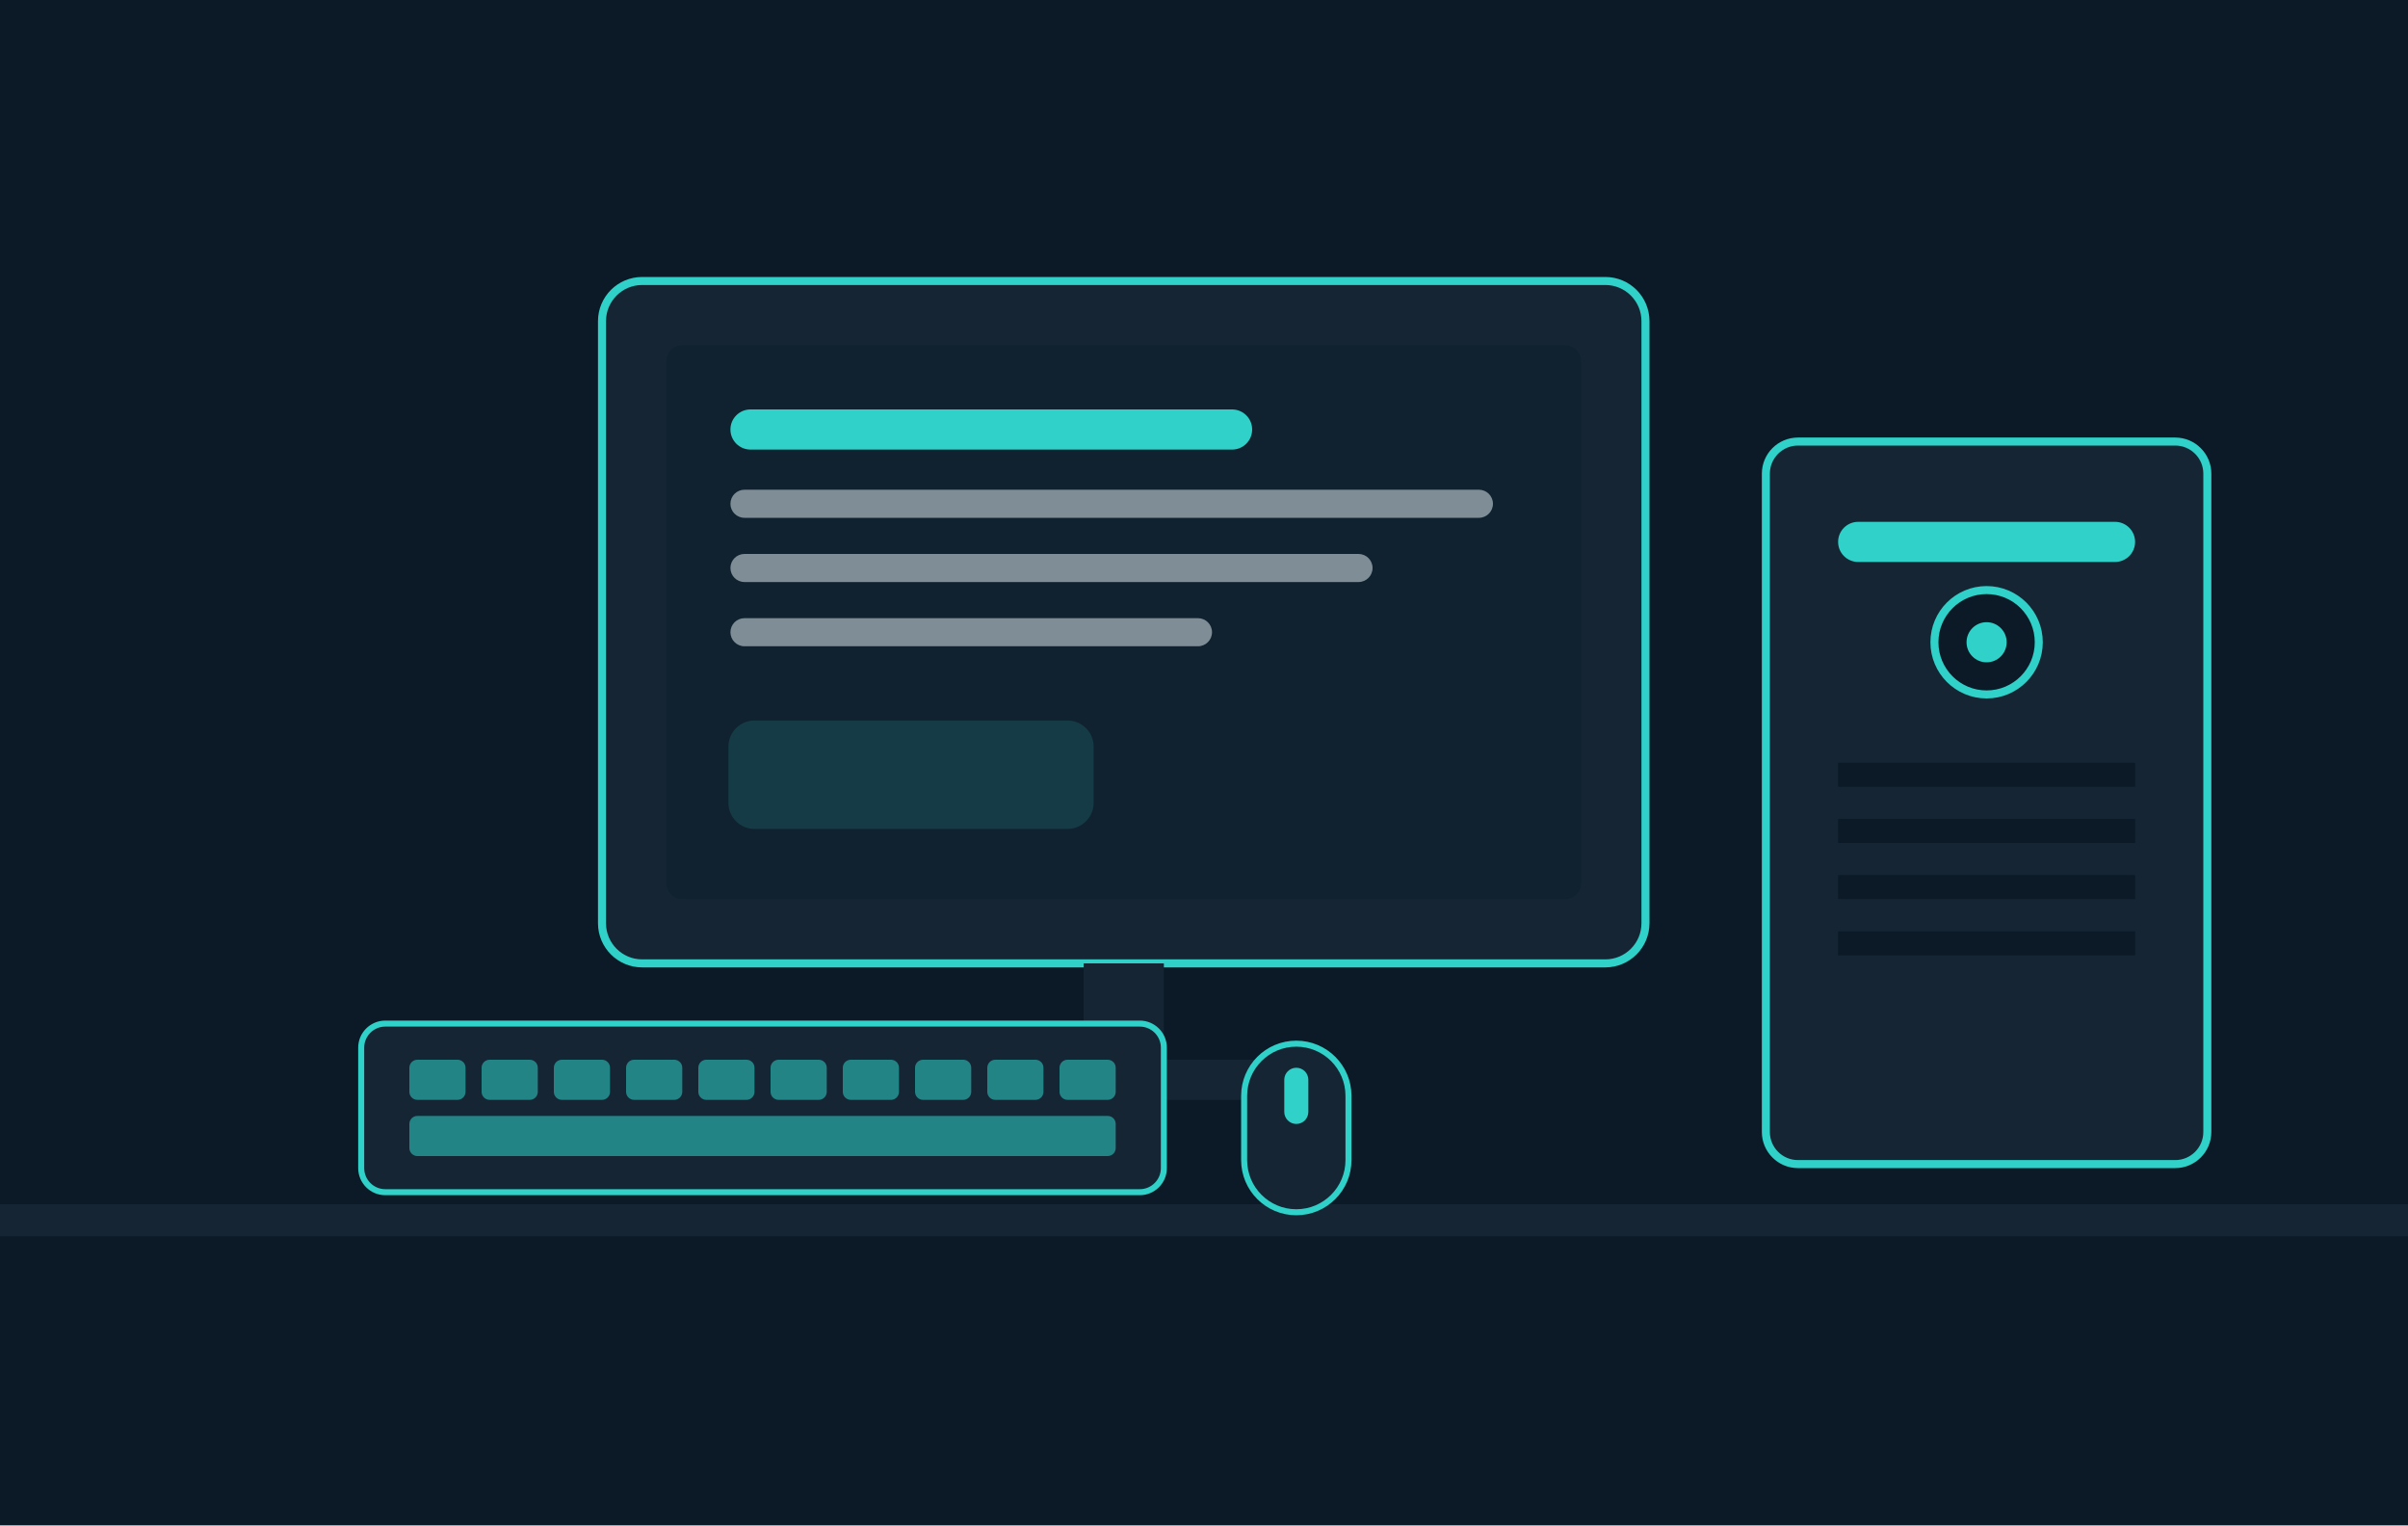
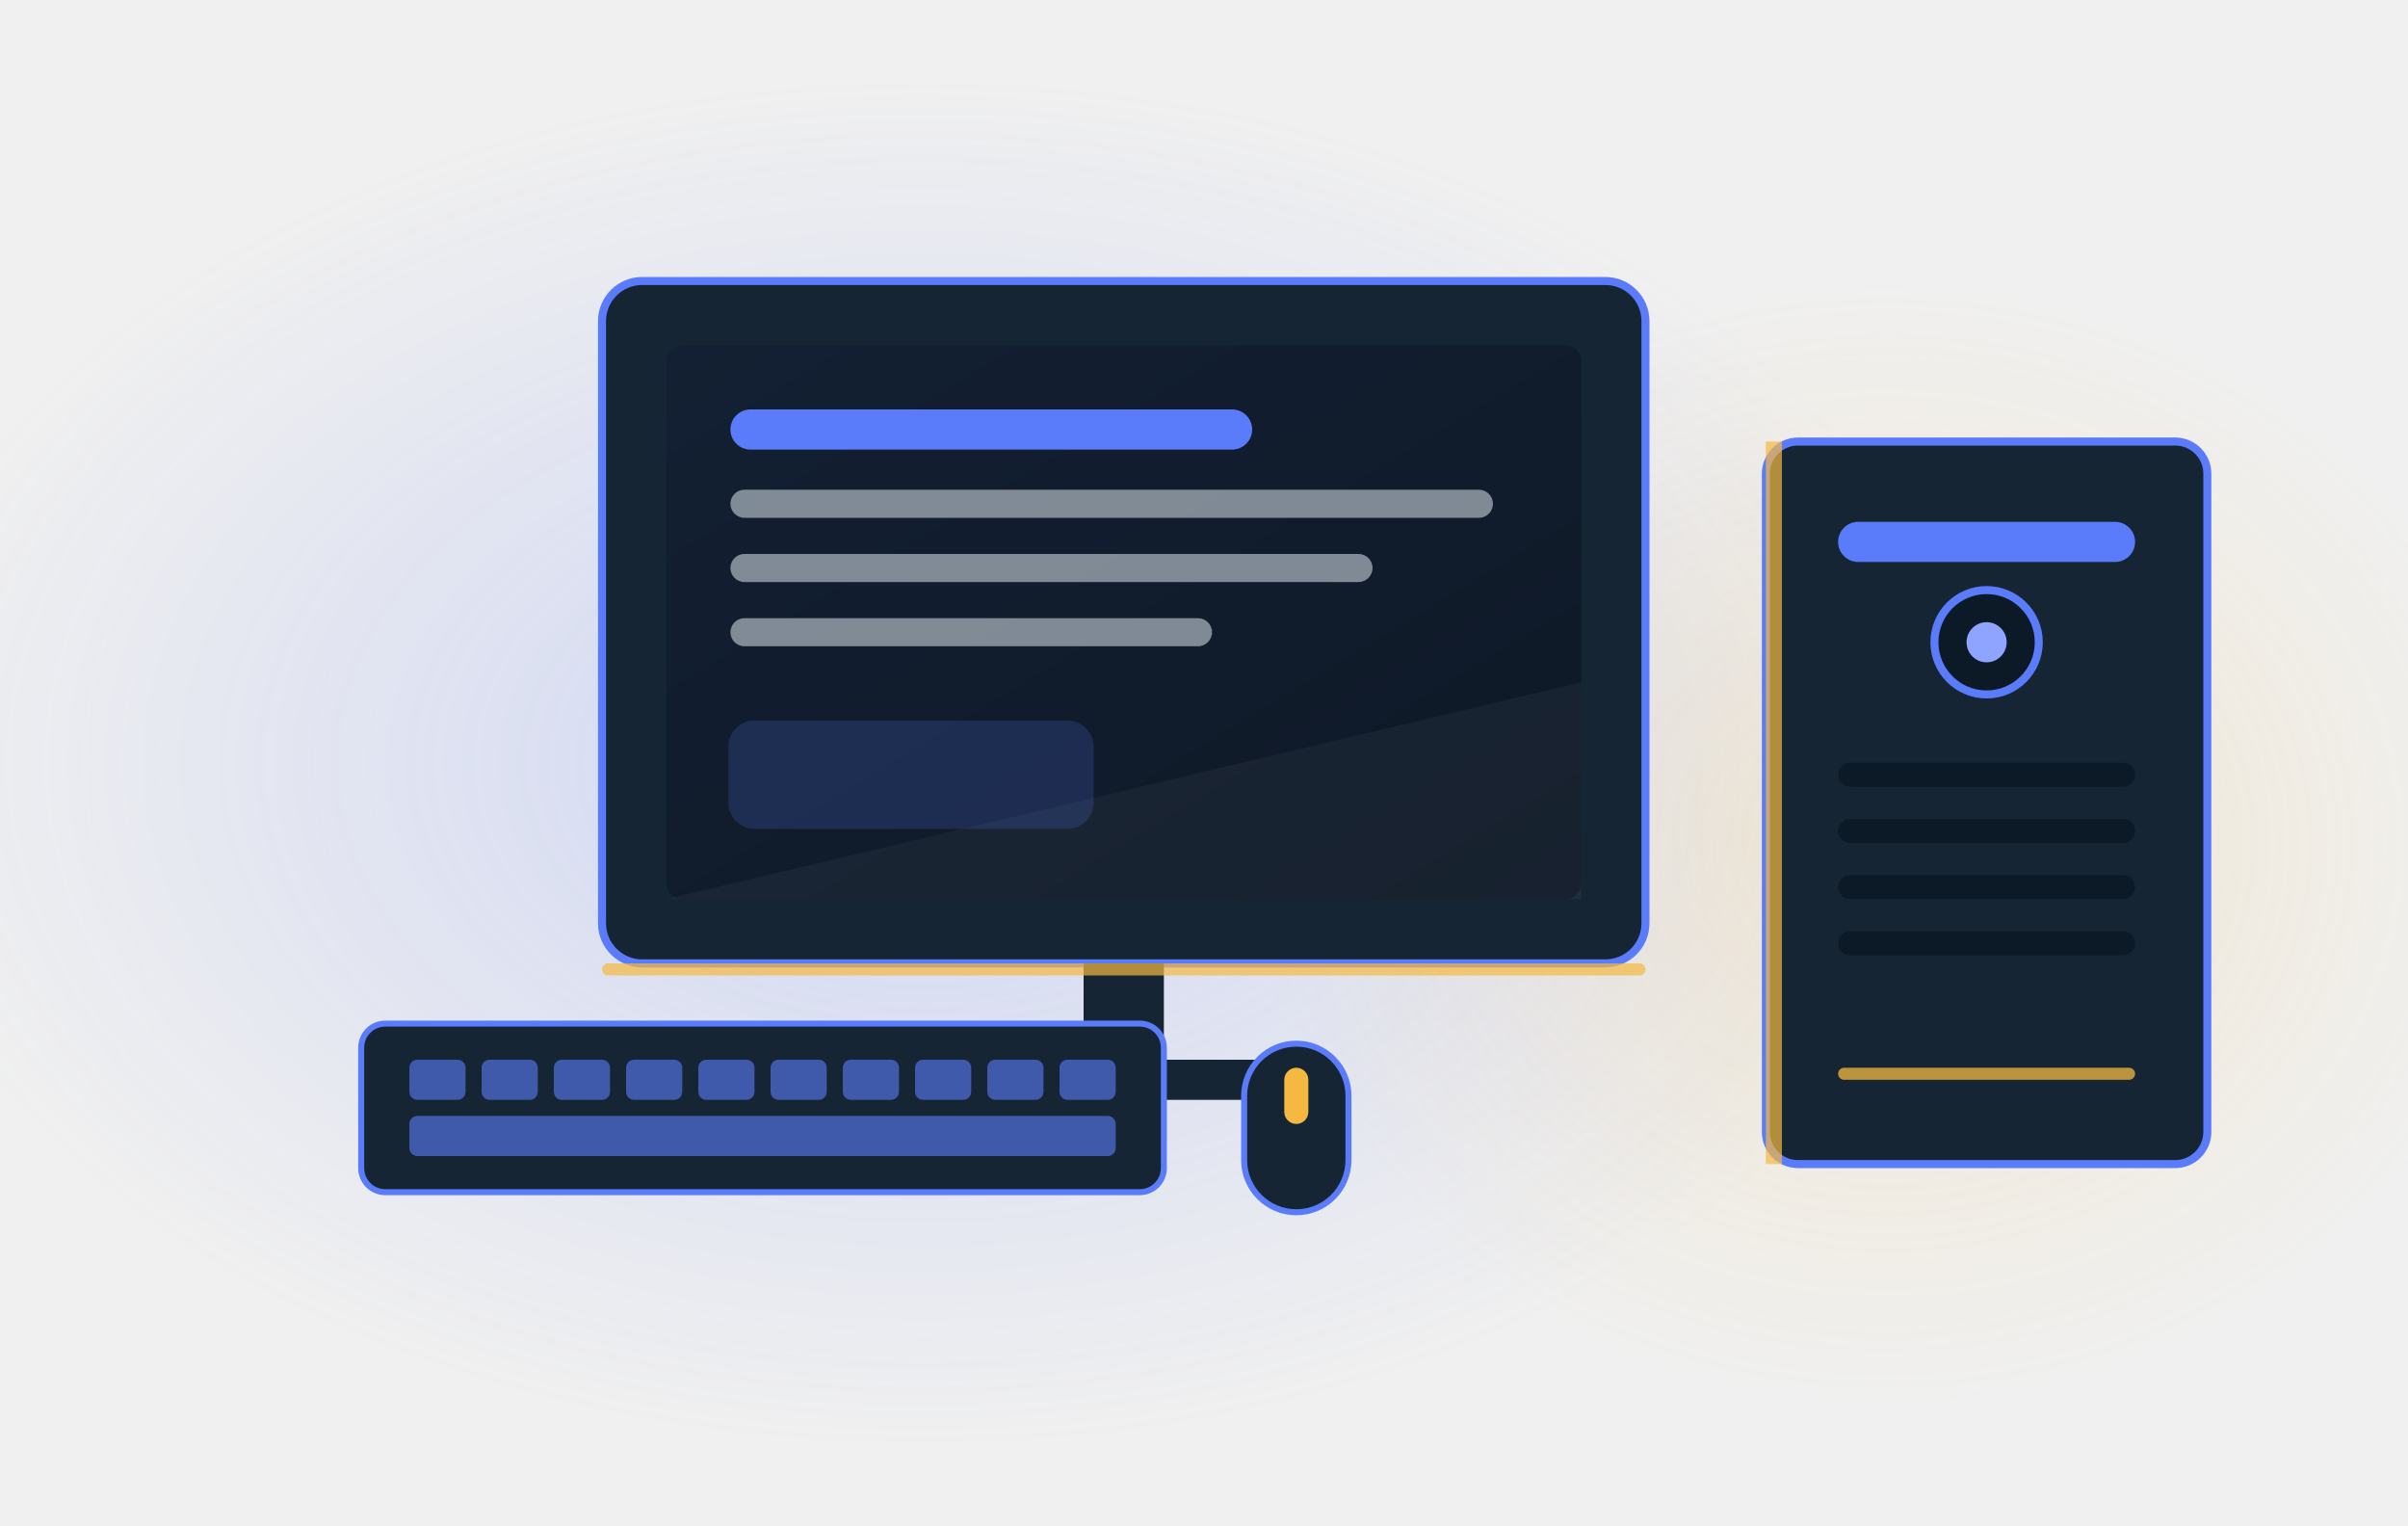
<svg xmlns="http://www.w3.org/2000/svg" viewBox="0 0 600 380" width="600" height="380">
-   <rect width="600" height="380" fill="#0b1a26" />
-   <rect x="0" y="300" width="600" height="8" fill="#152534" />
-   <rect x="150" y="70" width="260" height="170" rx="10" fill="#152534" stroke="#2fd1c8" stroke-width="2" />
-   <rect x="166" y="86" width="228" height="138" rx="4" fill="#10222f" />
-   <rect x="182" y="102" width="130" height="10" rx="5" fill="#2fd1c8" />
+   <defs>
+     <linearGradient id="kc-tela" x1="0%" y1="0%" x2="100%" y2="100%">
+       <stop offset="0%" stop-color="#132033" />
+       <stop offset="100%" stop-color="#0e1826" />
+     </linearGradient>
+     <radialGradient id="kc-glow1" cx="50%" cy="50%" r="50%">
+       <stop offset="0%" stop-color="#5b7cfa" stop-opacity="0.22" />
+       <stop offset="100%" stop-color="#5b7cfa" stop-opacity="0" />
+     </radialGradient>
+     <radialGradient id="kc-glow2" cx="50%" cy="50%" r="50%">
+       <stop offset="0%" stop-color="#f5b942" stop-opacity="0.18" />
+       <stop offset="100%" stop-color="#f5b942" stop-opacity="0" />
+     </radialGradient>
+     <radialGradient id="kc-fan" cx="50%" cy="50%" r="50%">
+       <stop offset="0%" stop-color="#8fa4ff" stop-opacity="0.9" />
+       <stop offset="70%" stop-color="#5b7cfa" stop-opacity="0.3" />
+       <stop offset="100%" stop-color="#5b7cfa" stop-opacity="0" />
+     </radialGradient>
+   </defs>
+   <ellipse cx="230" cy="190" rx="260" ry="170" fill="url(#kc-glow1)" />
+   <ellipse cx="470" cy="210" rx="160" ry="140" fill="url(#kc-glow2)" />
+   <rect x="150" y="70" width="260" height="170" rx="10" fill="#152534" stroke="#5b7cfa" stroke-width="2" />
+   <rect x="166" y="86" width="228" height="138" rx="4" fill="url(#kc-tela)" />
+   <path d="M166 224 L394 224 L394 170 Z" fill="#ffffff" opacity="0.04" />
+   <rect x="182" y="102" width="130" height="10" rx="5" fill="#5b7cfa" />
  <rect x="182" y="122" width="190" height="7" rx="3.5" fill="#c9d3dc" opacity="0.6" />
  <rect x="182" y="138" width="160" height="7" rx="3.5" fill="#c9d3dc" opacity="0.6" />
  <rect x="182" y="154" width="120" height="7" rx="3.5" fill="#c9d3dc" opacity="0.6" />
-   <rect x="182" y="180" width="90" height="26" rx="6" fill="#2fd1c8" opacity="0.15" stroke="#2fd1c8" />
+   <rect x="182" y="180" width="90" height="26" rx="6" fill="#5b7cfa" opacity="0.18" stroke="#5b7cfa" />
  <rect x="270" y="240" width="20" height="24" fill="#152534" />
  <rect x="235" y="264" width="90" height="10" rx="5" fill="#152534" />
-   <rect x="440" y="110" width="110" height="180" rx="8" fill="#152534" stroke="#2fd1c8" stroke-width="2" />
-   <rect x="458" y="130" width="74" height="10" rx="5" fill="#2fd1c8" />
-   <circle cx="495" cy="160" r="13" fill="#0b1a26" stroke="#2fd1c8" stroke-width="2" />
-   <circle cx="495" cy="160" r="5" fill="#2fd1c8" />
-   <rect x="458" y="190" width="74" height="6" fill="#0b1a26" />
-   <rect x="458" y="204" width="74" height="6" fill="#0b1a26" />
-   <rect x="458" y="218" width="74" height="6" fill="#0b1a26" />
-   <rect x="458" y="232" width="74" height="6" fill="#0b1a26" />
-   <rect x="90" y="255" width="200" height="42" rx="6" fill="#152534" stroke="#2fd1c8" stroke-width="1.5" />
-   <g fill="#2fd1c8" opacity="0.55">
+   <rect x="150" y="240" width="260" height="3" rx="1.5" fill="#f5b942" opacity="0.7" />
+   <circle cx="495" cy="160" r="30" fill="url(#kc-fan)" />
+   <rect x="440" y="110" width="110" height="180" rx="8" fill="#152534" stroke="#5b7cfa" stroke-width="2" />
+   <rect x="440" y="110" width="4" height="180" fill="#f5b942" opacity="0.7" />
+   <rect x="458" y="130" width="74" height="10" rx="5" fill="#5b7cfa" />
+   <circle cx="495" cy="160" r="13" fill="#0b1a26" stroke="#5b7cfa" stroke-width="2" />
+   <circle cx="495" cy="160" r="5" fill="#8fa4ff" />
+   <rect x="458" y="190" width="74" height="6" rx="3" fill="#0b1a26" />
+   <rect x="458" y="204" width="74" height="6" rx="3" fill="#0b1a26" />
+   <rect x="458" y="218" width="74" height="6" rx="3" fill="#0b1a26" />
+   <rect x="458" y="232" width="74" height="6" rx="3" fill="#0b1a26" />
+   <rect x="458" y="266" width="74" height="3" rx="1.5" fill="#f5b942" opacity="0.75" />
+   <rect x="90" y="255" width="200" height="42" rx="6" fill="#152534" stroke="#5b7cfa" stroke-width="1.5" />
+   <g fill="#5b7cfa" opacity="0.6">
    <rect x="102" y="264" width="14" height="10" rx="2" />
    <rect x="120" y="264" width="14" height="10" rx="2" />
    <rect x="138" y="264" width="14" height="10" rx="2" />
    <rect x="156" y="264" width="14" height="10" rx="2" />
    <rect x="174" y="264" width="14" height="10" rx="2" />
    <rect x="192" y="264" width="14" height="10" rx="2" />
    <rect x="210" y="264" width="14" height="10" rx="2" />
    <rect x="228" y="264" width="14" height="10" rx="2" />
    <rect x="246" y="264" width="14" height="10" rx="2" />
    <rect x="264" y="264" width="14" height="10" rx="2" />
    <rect x="102" y="278" width="176" height="10" rx="2" />
  </g>
-   <rect x="310" y="260" width="26" height="42" rx="13" fill="#152534" stroke="#2fd1c8" stroke-width="1.5" />
-   <rect x="320" y="266" width="6" height="14" rx="3" fill="#2fd1c8" />
+   <rect x="310" y="260" width="26" height="42" rx="13" fill="#152534" stroke="#5b7cfa" stroke-width="1.5" />
+   <rect x="320" y="266" width="6" height="14" rx="3" fill="#f5b942" />
</svg>
